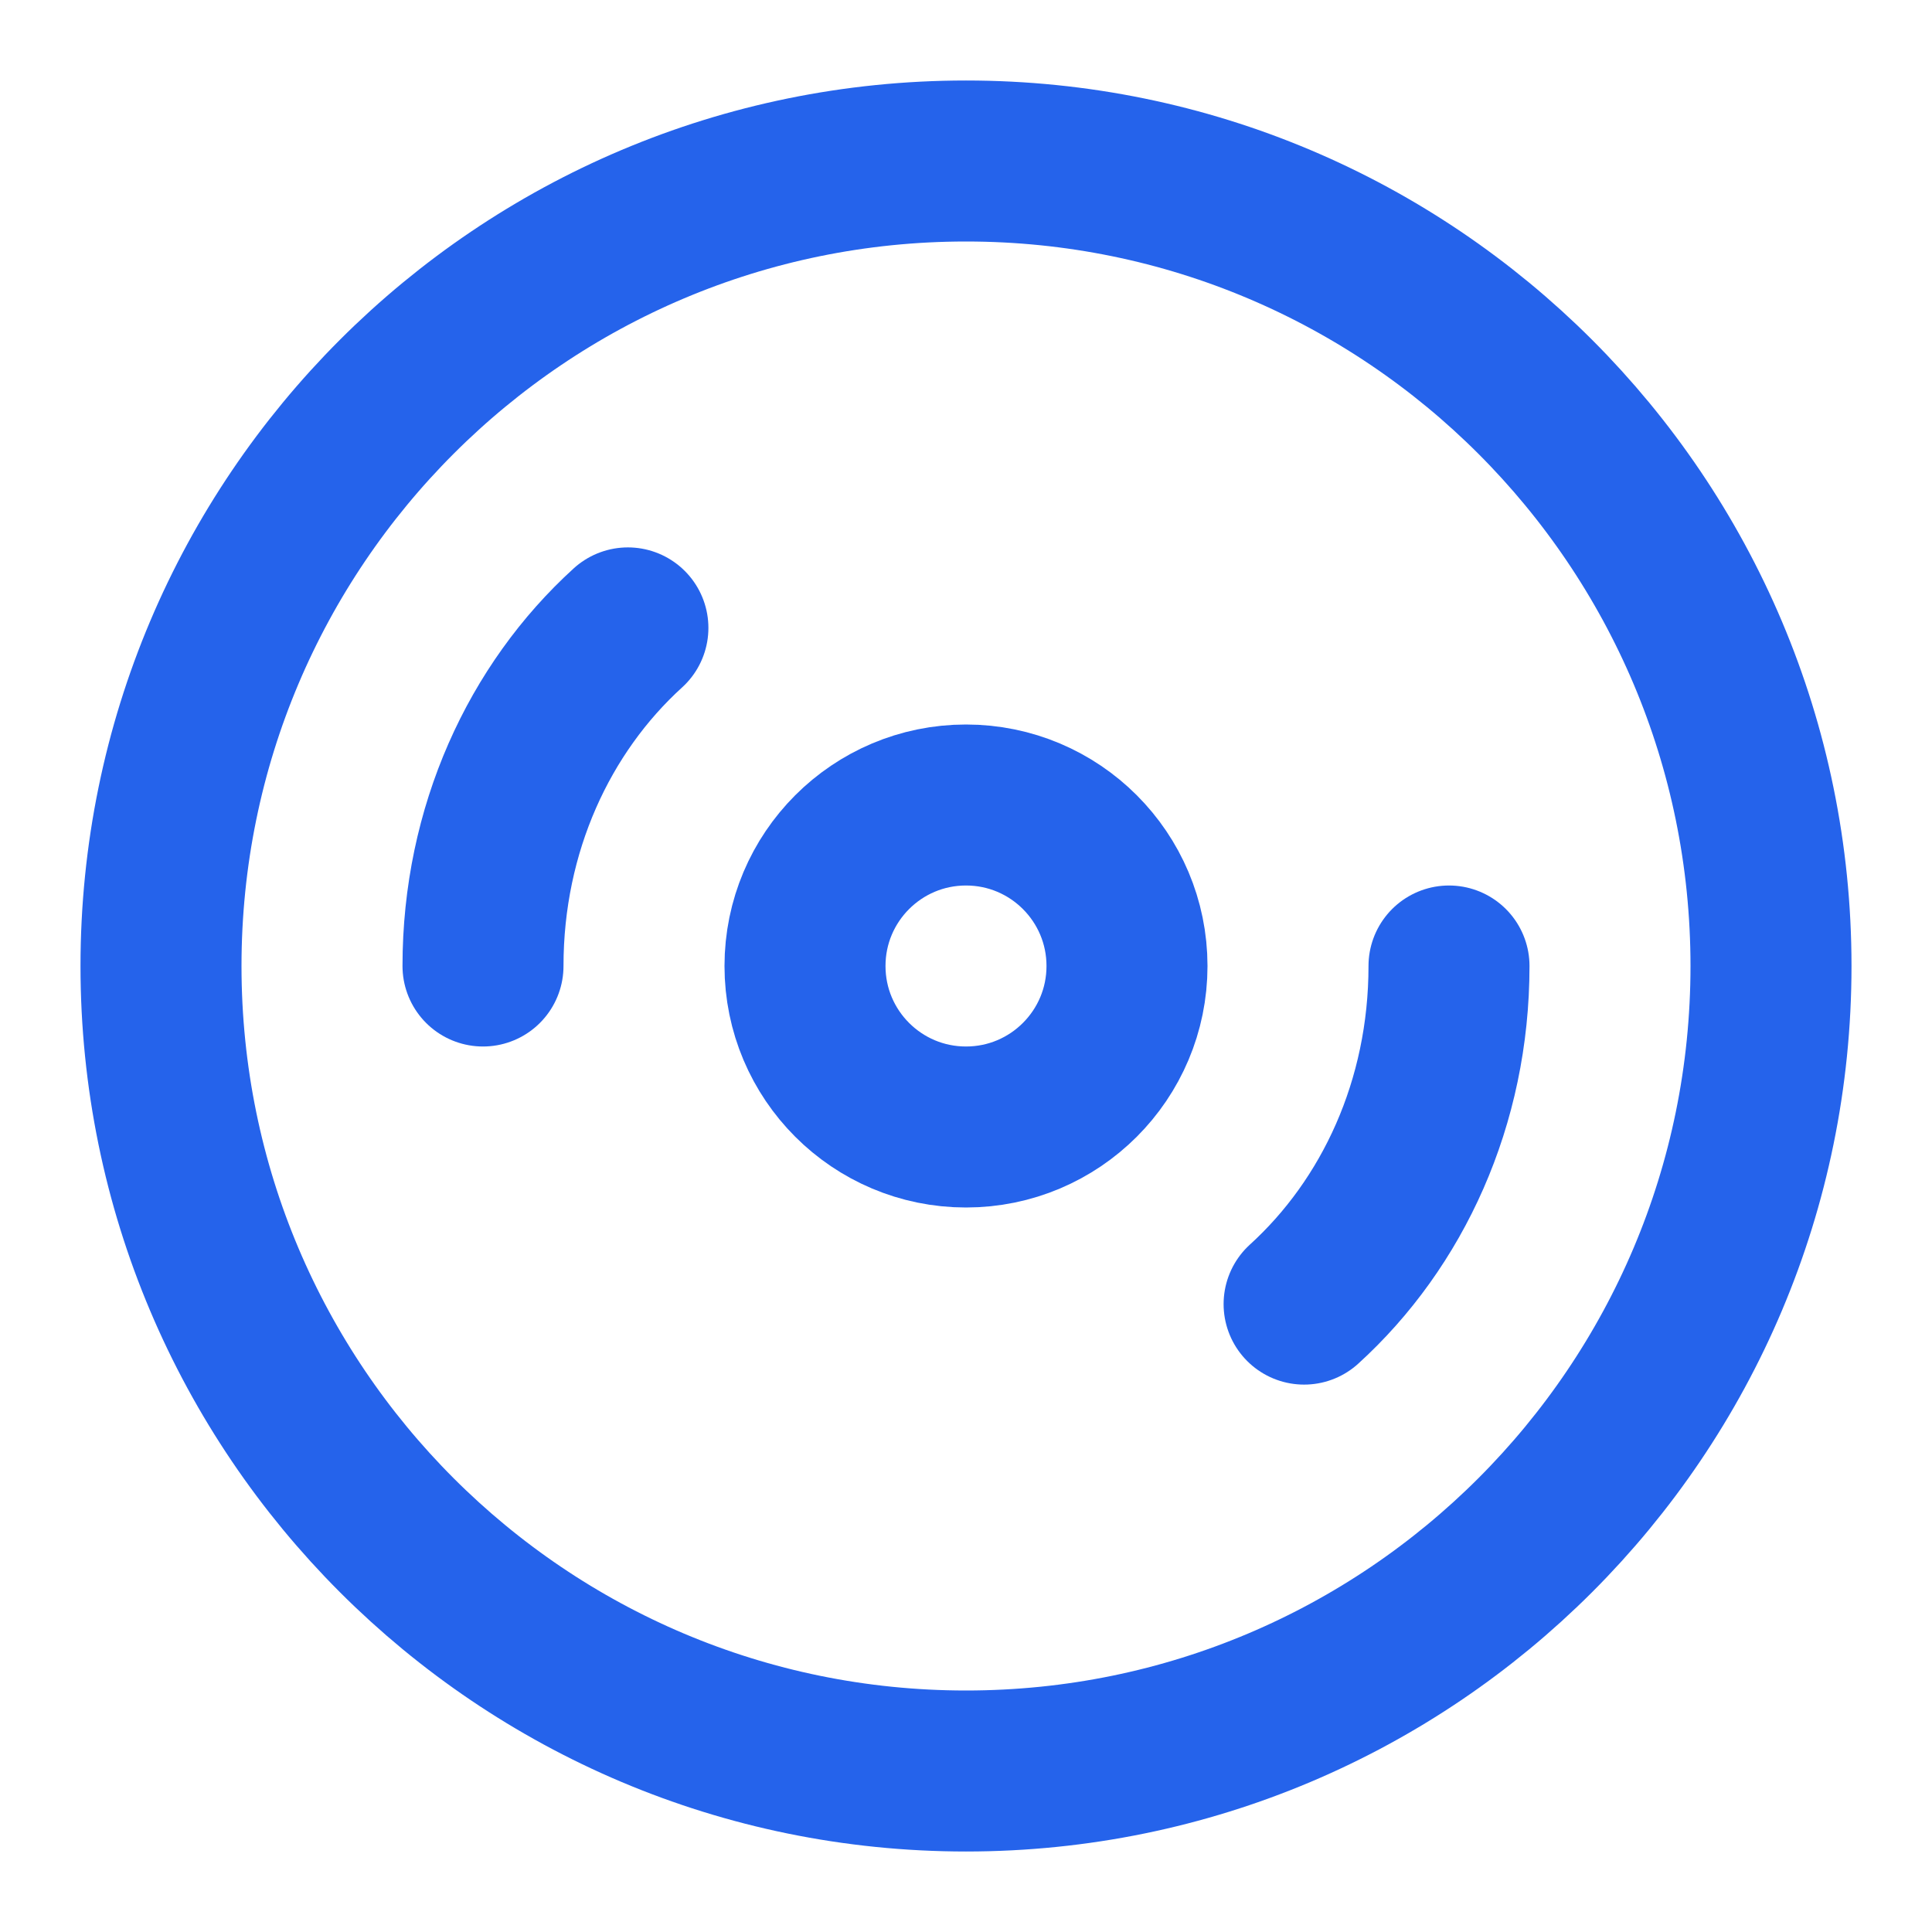
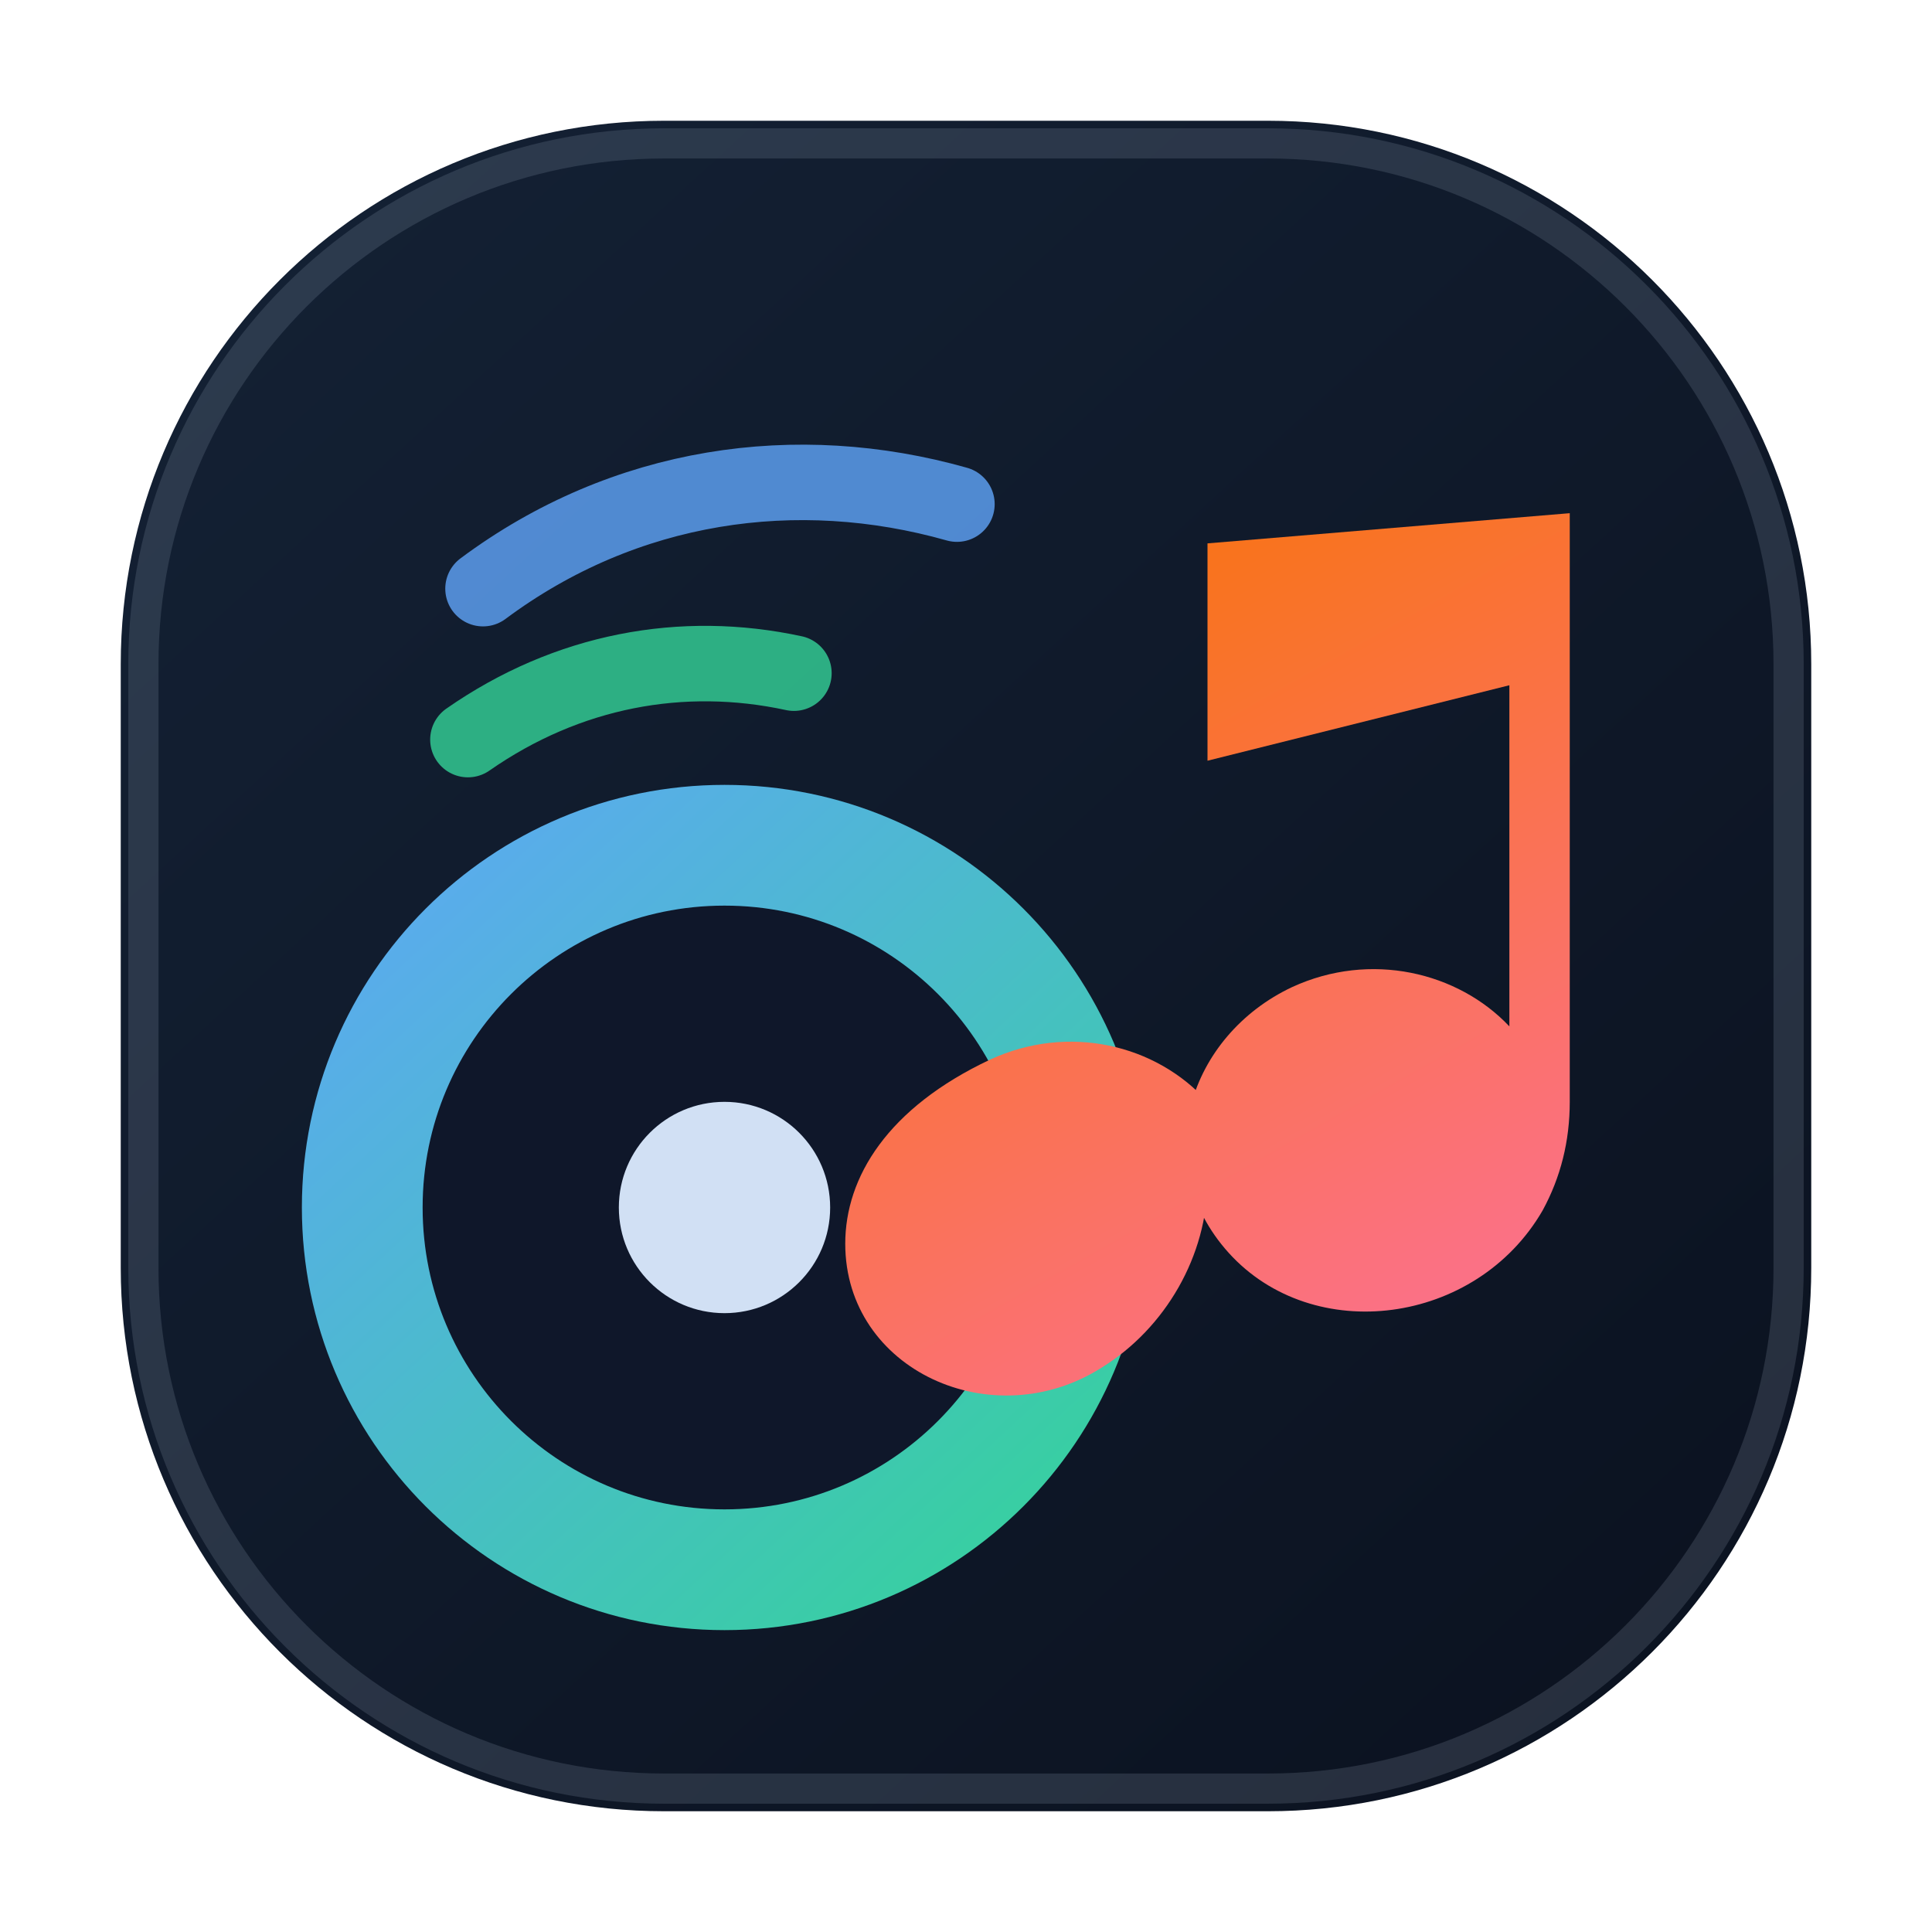
- <svg xmlns="http://www.w3.org/2000/svg" viewBox="0 0 24 24" fill="none" stroke="#2563eb" stroke-width="2" stroke-linecap="round" stroke-linejoin="round">
-   <circle cx="12" cy="12" r="10" />
-   <path d="M6 12c0-1.7.7-3.2 1.8-4.2" />
-   <circle cx="12" cy="12" r="2" />
-   <path d="M18 12c0 1.7-.7 3.2-1.8 4.2" />
+ <svg xmlns="http://www.w3.org/2000/svg" viewBox="0 0 64 64" fill="none">
+   <defs>
+     <linearGradient id="bg" x1="10" y1="8" x2="56" y2="58" gradientUnits="userSpaceOnUse">
+       <stop stop-color="#132033" />
+       <stop offset="1" stop-color="#0b1220" />
+     </linearGradient>
+     <linearGradient id="ring" x1="18" y1="18" x2="44" y2="46" gradientUnits="userSpaceOnUse">
+       <stop stop-color="#60a5fa" />
+       <stop offset="1" stop-color="#34d399" />
+     </linearGradient>
+     <linearGradient id="note" x1="34" y1="20" x2="47" y2="43" gradientUnits="userSpaceOnUse">
+       <stop stop-color="#f97316" />
+       <stop offset="1" stop-color="#fb7185" />
+     </linearGradient>
+   </defs>
+   <rect x="4" y="4" width="56" height="56" rx="18" fill="url(#bg)" />
+   <rect x="4.75" y="4.75" width="54.5" height="54.5" rx="17.25" stroke="#94a3b8" stroke-opacity="0.2" />
+   <circle cx="24" cy="40" r="12" fill="#0f172a" stroke="url(#ring)" stroke-width="4" />
+   <circle cx="24" cy="40" r="3.5" fill="#dbeafe" fill-opacity="0.95" />
+   <path d="M40 18v18.5c-1.7-1.9-4.6-2.6-7.2-1.4C29.4 36.7 28 39 28 41.2c0 4.2 4.9 6.4 8.5 4.1 2.1-1.3 3.5-3.7 3.5-6.2V25.2l10-2.5v11.3c-1.7-1.8-4.6-2.5-7.2-1.3-3.4 1.6-4.8 5.8-2.1 8.8 2.8 3.1 8.2 2.4 10.4-1.4.6-1.1.9-2.3.9-3.6V17L40 18Z" fill="url(#note)" />
+   <path d="M16 19.5c4.7-3.5 10.4-4.3 15.7-2.8" stroke="#60a5fa" stroke-linecap="round" stroke-width="2.5" opacity="0.8" />
+   <path d="M15.5 24.5c3.3-2.3 7.1-3 10.8-2.2" stroke="#34d399" stroke-linecap="round" stroke-width="2.5" opacity="0.8" />
</svg>
